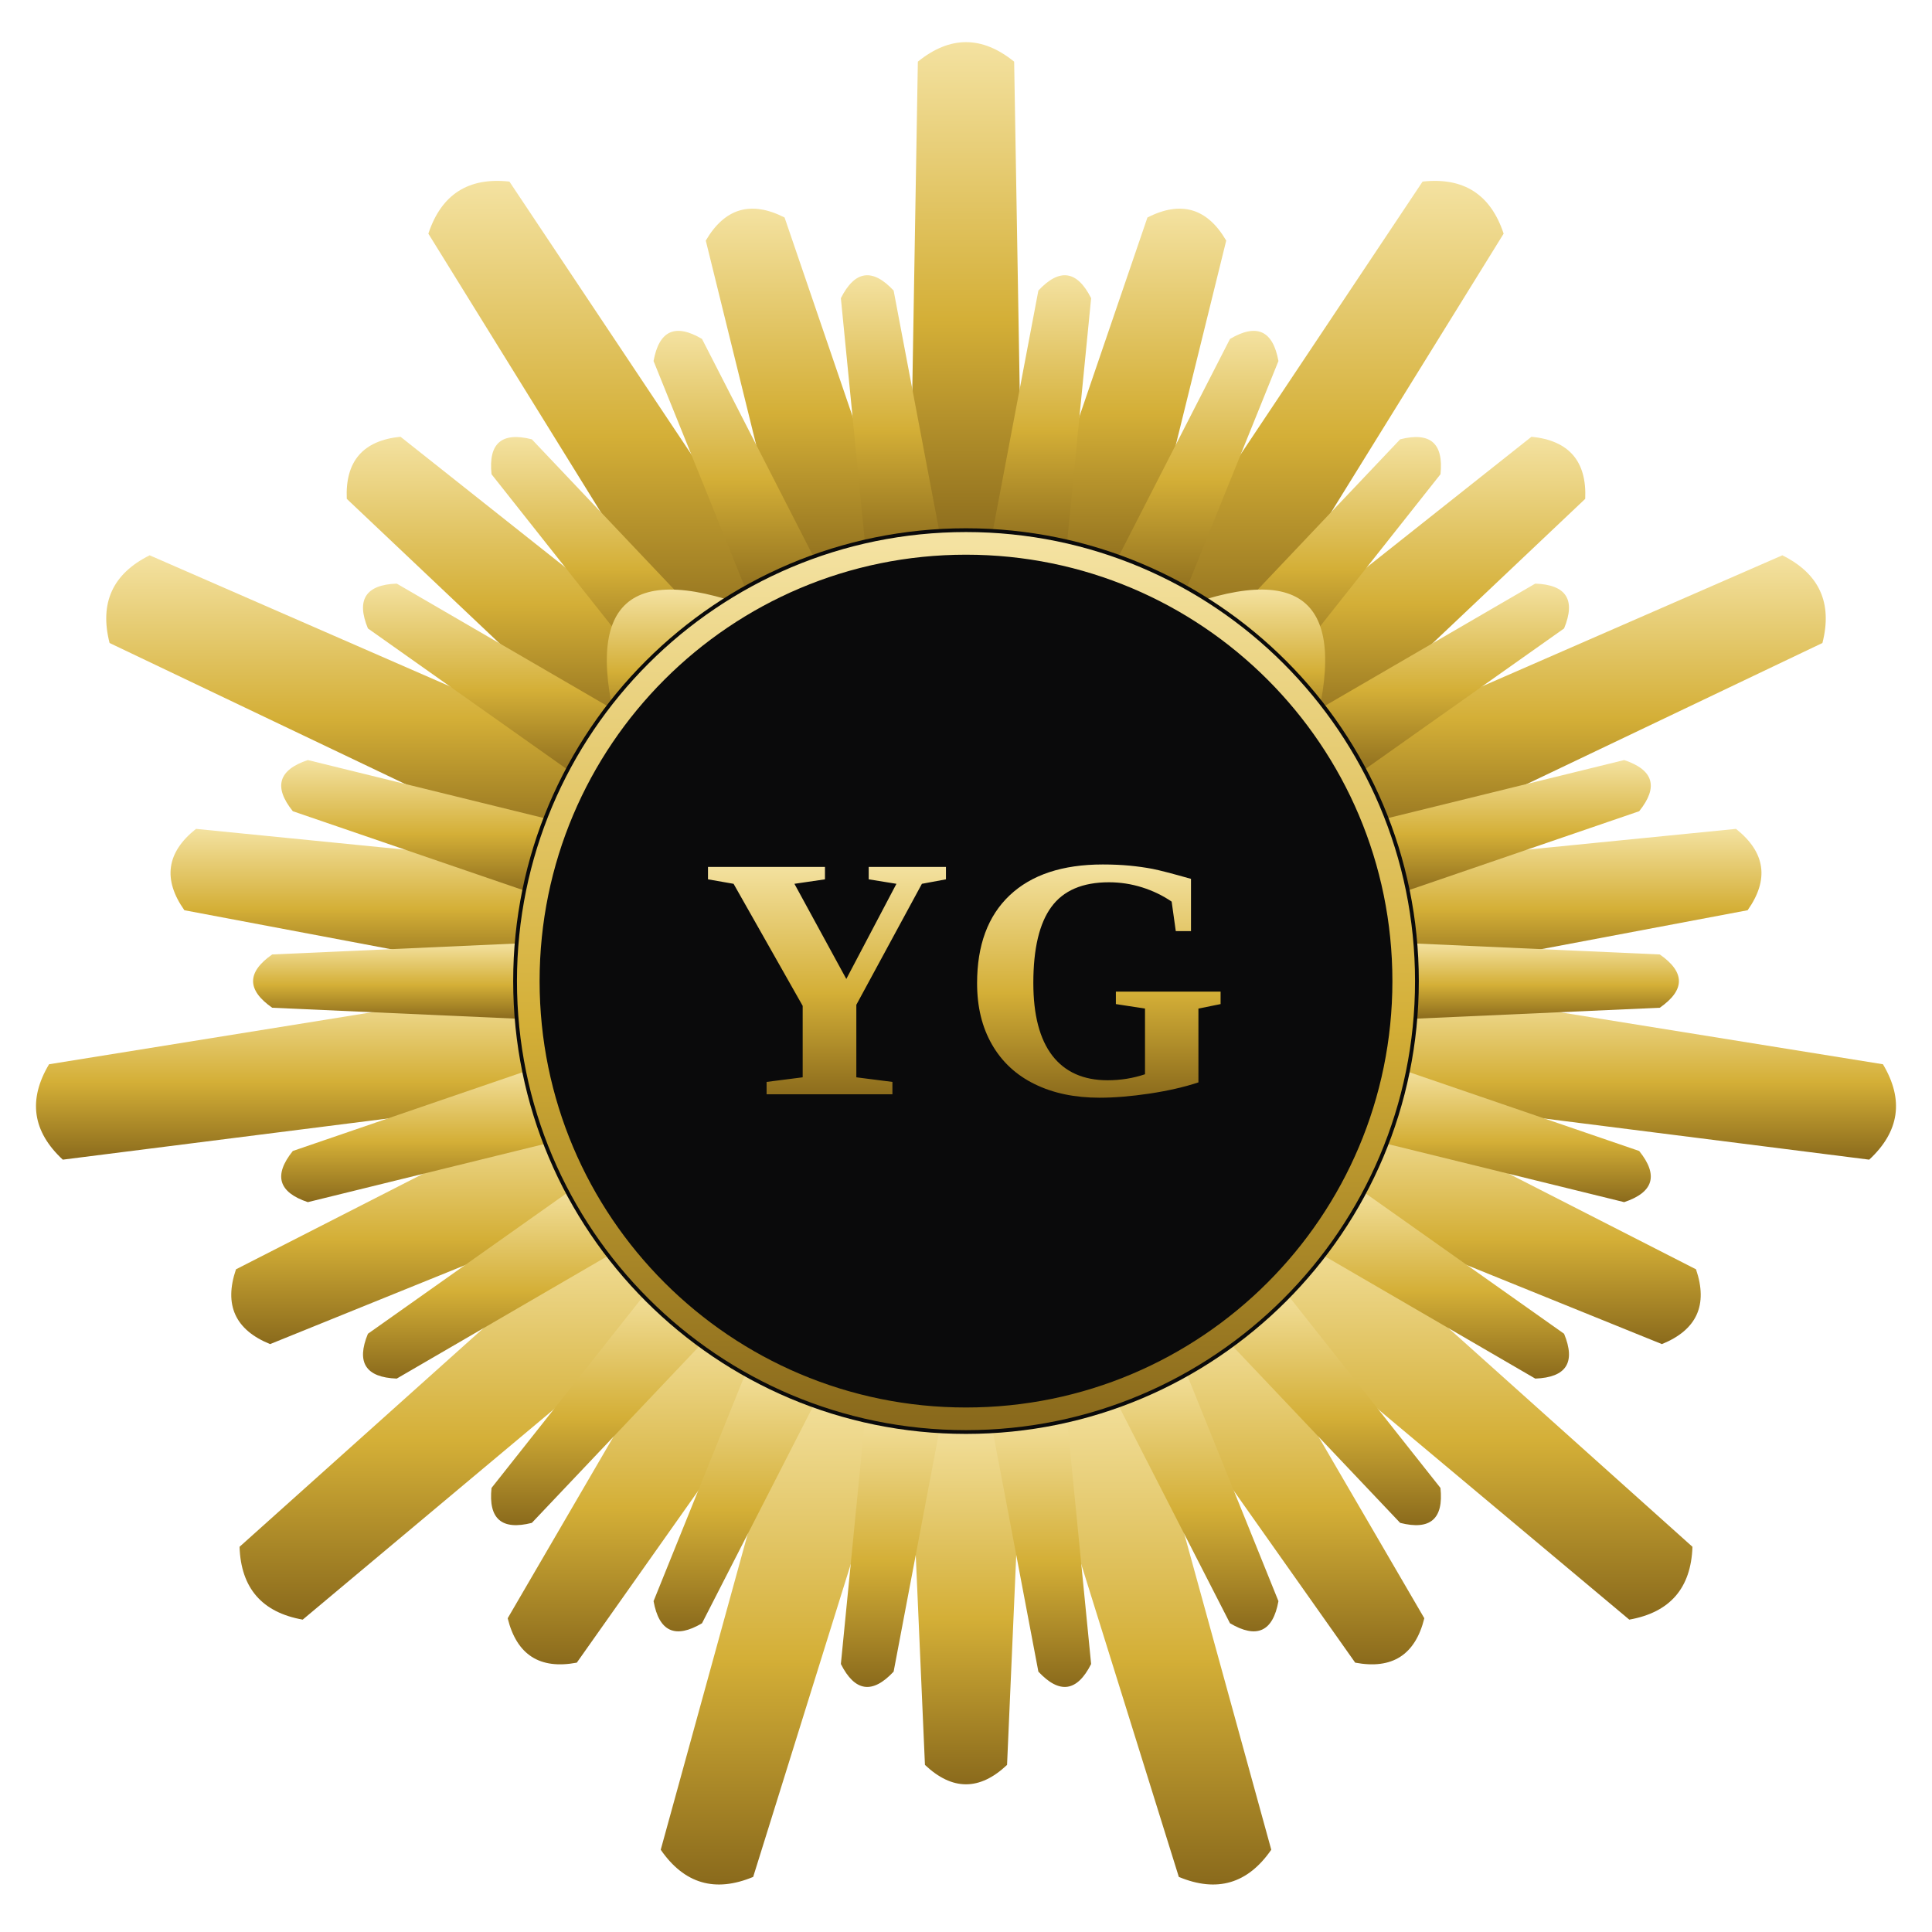
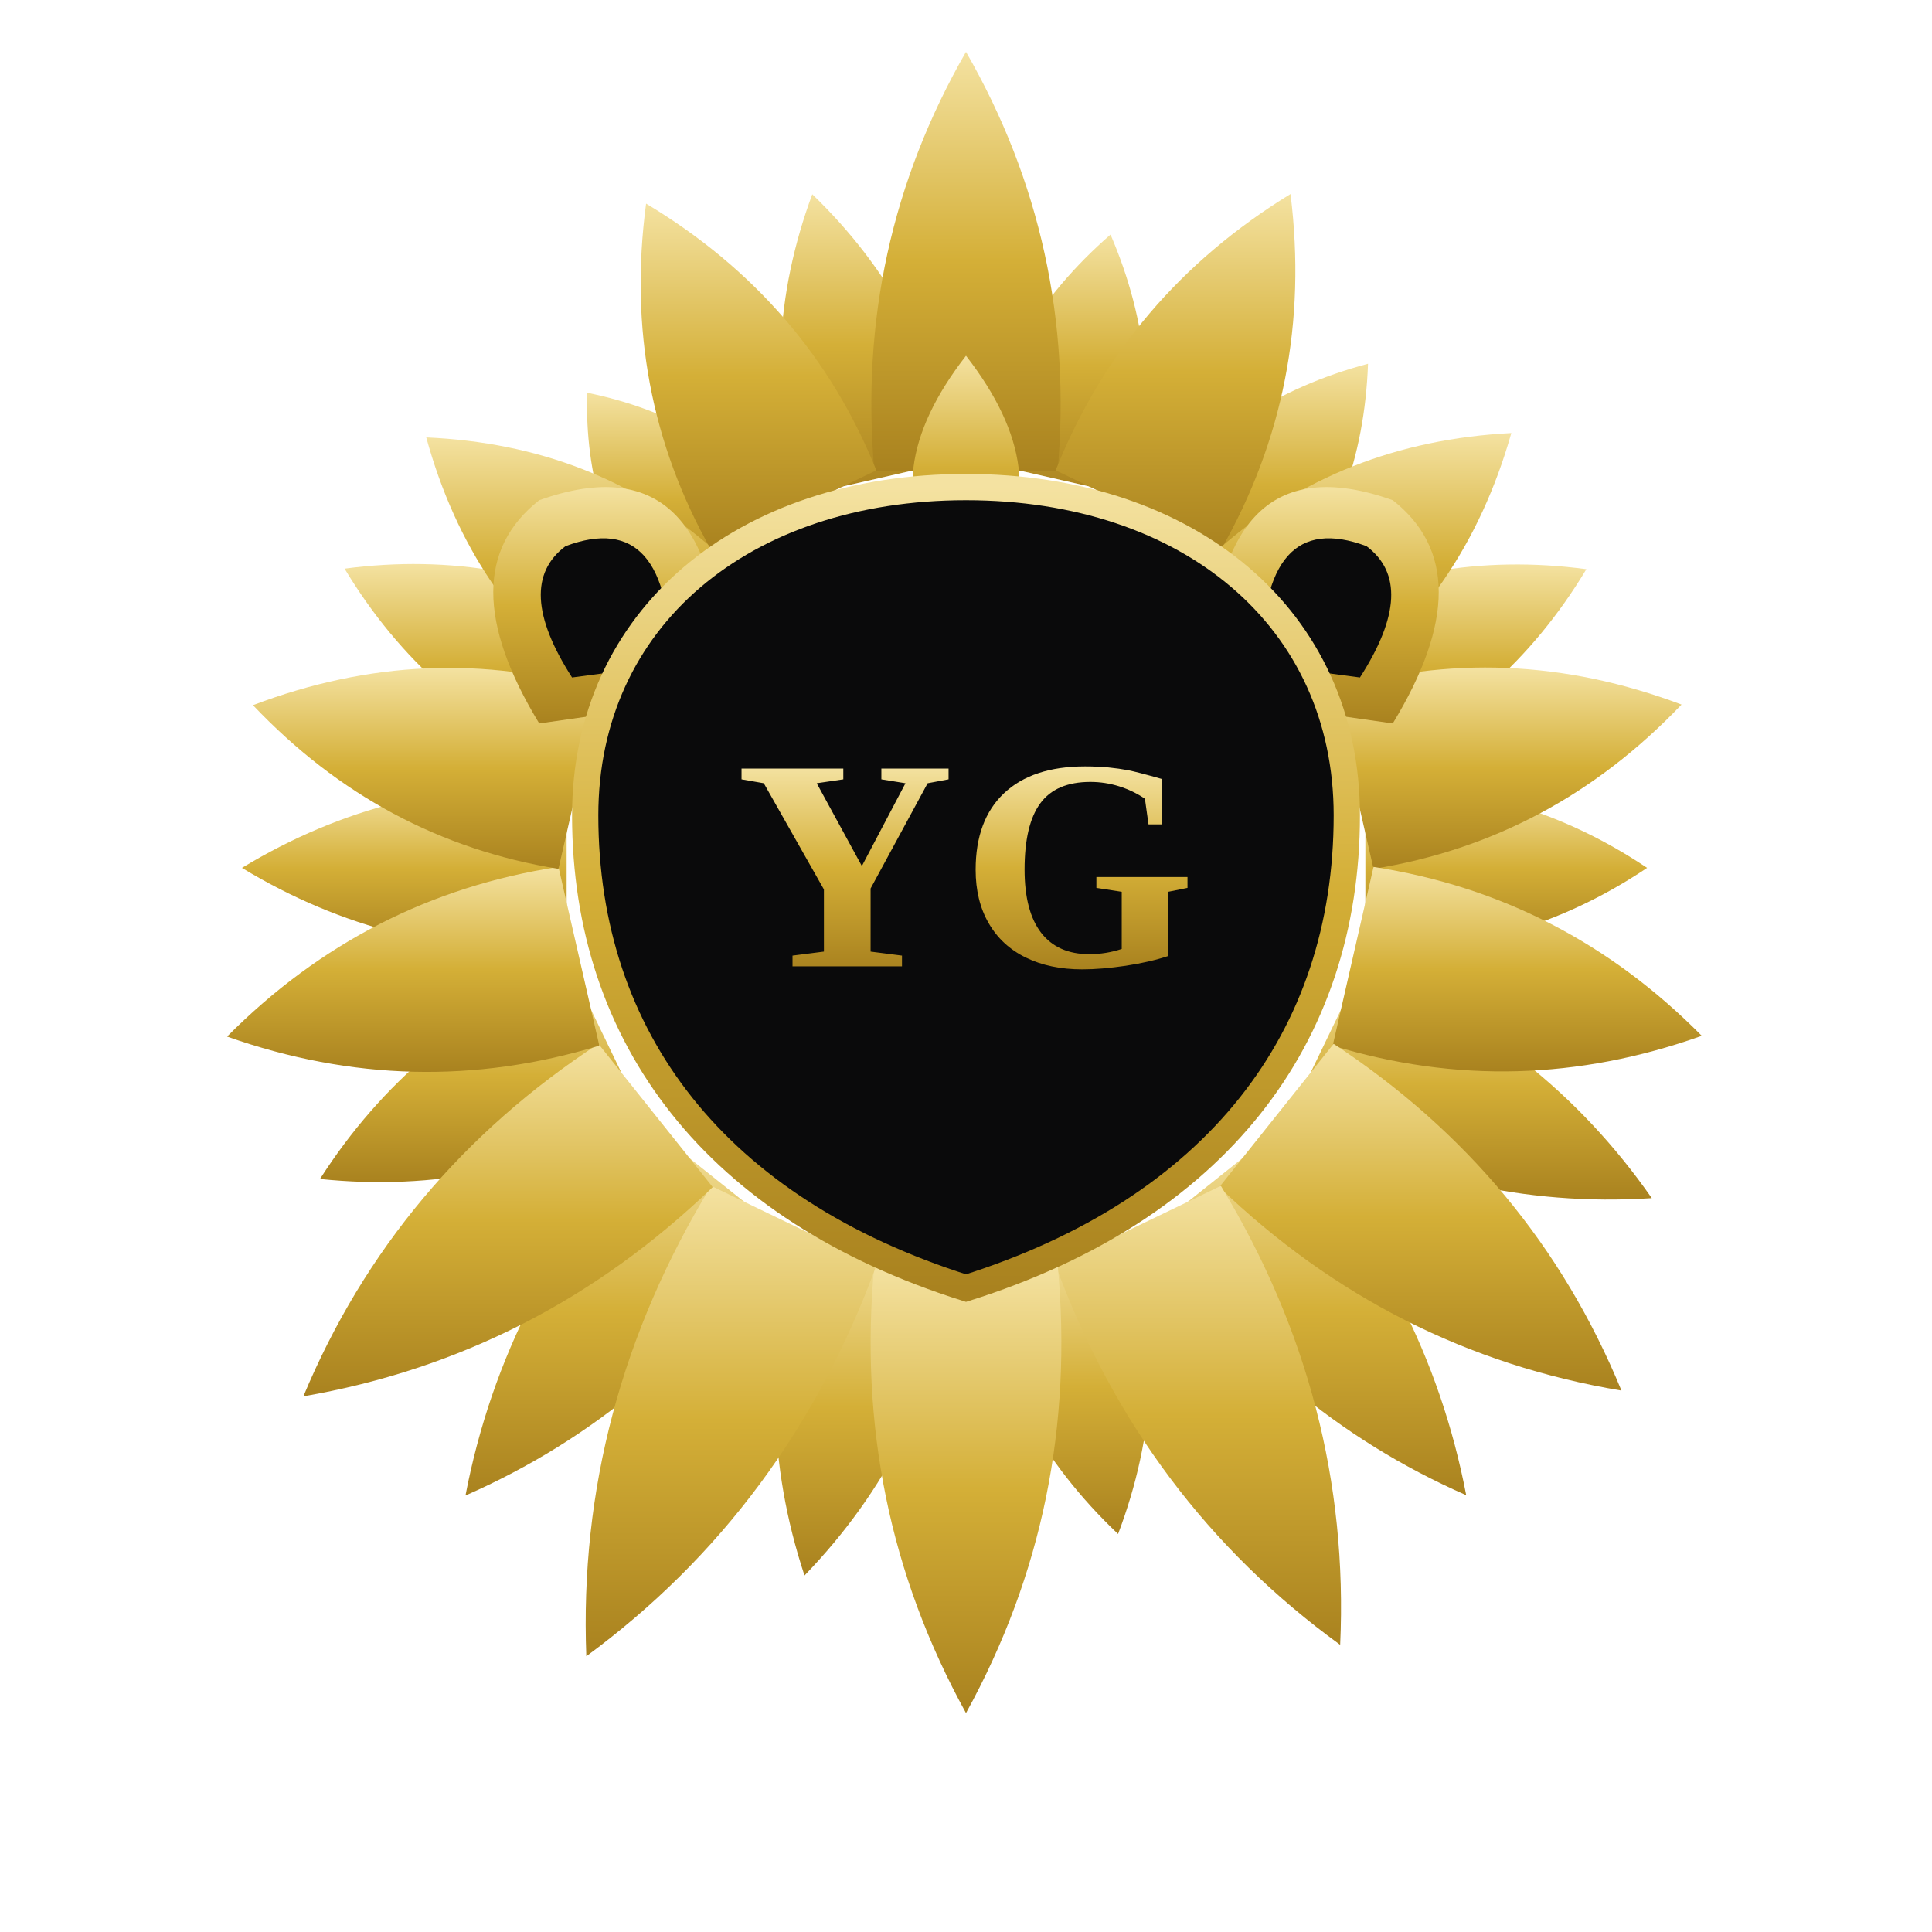
<svg xmlns="http://www.w3.org/2000/svg" viewBox="0 0 256 256" width="256" height="256" role="img" aria-label="DHAHAB lion mark">
  <defs>
    <linearGradient id="dg" x1="0" y1="0" x2="0" y2="1">
      <stop offset="0" stop-color="#f4e2a1" />
-       <stop offset="0.55" stop-color="#d4af37" />
-       <stop offset="1" stop-color="#8a6a1c" />
+       <stop offset="0.5" stop-color="#d4af37" />
+       <stop offset="1" stop-color="#a9821f" />
    </linearGradient>
  </defs>
-   <g fill="url(#dg)">
-     <path d="M120.53 72.48 L121.62 8.17 Q128 3 134.38 8.17 L135.47 72.48 Z" />
-     <path d="M137.04 72.71 L152.04 28.82 Q158.71 25.42 162.48 31.88 L151.37 76.92 Z" />
-     <path d="M152.81 77.58 L188.5 24.06 Q196.66 23.16 199.24 30.96 L165.38 85.65 Z" />
-     <path d="M166.58 86.69 L202.93 57.87 Q210.38 58.62 210.05 66.1 L176.36 97.98 Z" />
-     <path d="M177.22 99.31 L236.17 73.58 Q243.52 77.24 241.48 85.2 L183.42 112.9 Z" />
-     <path d="M183.87 114.42 L230.03 109.83 Q235.89 114.49 231.57 120.61 L185.99 129.21 Z" />
-     <path d="M185.99 130.79 L249.5 141.02 Q253.71 148.07 247.68 153.66 L183.87 145.58 Z" />
-     <path d="M183.42 147.1 L224.73 168.19 Q227.15 175.28 220.21 178.1 L177.22 160.69 Z" />
-     <path d="M176.36 162.02 L224.26 204.96 Q223.98 213.17 215.89 214.61 L166.58 173.31 Z" />
-     <path d="M165.38 174.35 L188.73 214.43 Q186.93 221.7 179.57 220.31 L152.81 182.42 Z" />
-     <path d="M151.37 183.08 L168.45 245.1 Q163.78 251.86 156.2 248.7 L137.04 187.29 Z" />
-     <path d="M135.47 187.52 L133.44 233.86 Q128 239 122.56 233.86 L120.53 187.52 Z" />
-     <path d="M118.96 187.29 L99.8 248.7 Q92.22 251.86 87.55 245.1 L104.63 183.08 Z" />
-     <path d="M103.19 182.42 L76.43 220.31 Q69.07 221.7 67.27 214.43 L90.62 174.35 Z" />
-     <path d="M89.42 173.31 L40.11 214.61 Q32.02 213.17 31.74 204.96 L79.64 162.02 Z" />
-     <path d="M78.78 160.69 L35.79 178.1 Q28.85 175.28 31.27 168.19 L72.58 147.1 Z" />
-     <path d="M72.13 145.58 L8.32 153.66 Q2.29 148.07 6.5 141.02 L70.01 130.79 Z" />
-     <path d="M70.01 129.21 L24.43 120.61 Q20.11 114.49 25.97 109.83 L72.13 114.42 Z" />
-     <path d="M72.58 112.9 L14.52 85.2 Q12.48 77.24 19.83 73.58 L78.78 99.31 Z" />
-     <path d="M79.64 97.98 L45.95 66.1 Q45.62 58.62 53.07 57.87 L89.42 86.69 Z" />
-     <path d="M90.62 85.65 L56.76 30.96 Q59.34 23.16 67.5 24.06 L103.19 77.58 Z" />
-     <path d="M104.63 76.92 L93.52 31.88 Q97.29 25.42 103.96 28.82 L118.96 72.71 Z" />
-     <path d="M131.22 72.09 L137.59 38.5 Q141.8 33.99 144.58 39.51 L141.23 73.53 Z" />
-     <path d="M147.4 75.34 L162.98 44.91 Q168.3 41.77 169.4 47.84 L156.6 79.54 Z" />
-     <path d="M162.02 83.02 L185.53 58.21 Q191.52 56.69 190.87 62.84 L169.66 89.64 Z" />
-     <path d="M173.87 94.51 L203.43 77.33 Q209.6 77.56 207.25 83.27 L179.34 103.01 Z" />
-     <path d="M182.01 108.87 L215.21 100.71 Q221.07 102.67 217.2 107.49 L184.86 118.57 Z" />
-     <path d="M185.78 124.94 L219.93 126.47 Q225 130 219.93 133.53 L185.78 135.06 Z" />
-     <path d="M184.86 141.43 L217.2 152.51 Q221.07 157.33 215.21 159.29 L182.01 151.13 Z" />
-     <path d="M179.34 156.99 L207.25 176.73 Q209.6 182.44 203.43 182.67 L173.87 165.49 Z" />
-     <path d="M169.66 170.36 L190.87 197.16 Q191.52 203.31 185.53 201.79 L162.02 176.98 Z" />
-     <path d="M156.6 180.46 L169.4 212.16 Q168.3 218.23 162.98 215.09 L147.4 184.66 Z" />
-     <path d="M141.23 186.47 L144.58 220.49 Q141.8 226.01 137.59 221.5 L131.22 187.91 Z" />
-     <path d="M124.78 187.91 L118.41 221.5 Q114.2 226.01 111.42 220.49 L114.77 186.47 Z" />
-     <path d="M108.6 184.66 L93.02 215.09 Q87.7 218.23 86.6 212.16 L99.4 180.46 Z" />
-     <path d="M93.98 176.98 L70.47 201.79 Q64.48 203.31 65.13 197.16 L86.34 170.36 Z" />
-     <path d="M82.13 165.49 L52.57 182.67 Q46.4 182.44 48.75 176.73 L76.66 156.99 Z" />
-     <path d="M73.99 151.13 L40.79 159.29 Q34.93 157.33 38.8 152.51 L71.14 141.43 Z" />
-     <path d="M70.22 135.06 L36.07 133.53 Q31 130 36.07 126.47 L70.22 124.94 Z" />
-     <path d="M71.14 118.57 L38.8 107.49 Q34.93 102.67 40.79 100.71 L73.99 108.87 Z" />
-     <path d="M76.66 103.01 L48.75 83.27 Q46.4 77.56 52.57 77.33 L82.13 94.51 Z" />
-     <path d="M86.34 89.64 L65.13 62.84 Q64.48 56.69 70.47 58.21 L93.98 83.02 Z" />
-     <path d="M99.4 79.54 L86.6 47.84 Q87.7 41.77 93.02 44.91 L108.6 75.34 Z" />
-     <path d="M114.77 73.53 L111.42 39.51 Q114.2 33.99 118.41 38.5 L124.78 72.09 Z" />
-     <path d="M82.13 97.88 Q74.47 70.55 100.85 81.02 Z" />
-     <path d="M155.15 81.02 Q181.53 70.55 173.87 97.88 Z" />
+   <g>
+     <g fill="url(#dg)">
+       <path d="M129.28 61.02 Q132.86 43.52 147.15 31.08 Q154.64 48.49 150.27 65.81 Z" />
+       <path d="M152.58 66.92 Q163.22 53.01 181.27 48.2 Q180.6 66.87 169.41 80.34 Z" />
+       <path d="M171 82.34 Q189.24 72.62 210.2 75.42 Q199.32 93.54 180.35 101.74 Z" />
+       <path d="M180.92 104.23 Q201.04 103.47 218.25 115 Q201.04 126.53 180.92 125.77 Z" />
+       <path d="M180.35 128.26 Q204.39 137.98 218.87 158.76 Q193.6 160.39 171 147.66 Z" />
+       <path d="M169.41 149.66 Q189.06 170.87 194.28 198.12 Q168.89 186.97 152.58 163.08 Z" />
+       <path d="M150.27 164.19 Q155.55 183.78 148.15 203.26 Q133.02 188.92 129.28 168.98 Z" />
+       <path d="M126.72 168.98 Q122.77 192.02 106.6 208.76 Q99.3 186.66 105.73 164.19 Z" />
+       <path d="M103.42 163.08 Q87.1 187 61.68 198.16 Q66.91 170.9 86.59 149.66 Z" />
+       <path d="M85 147.66 Q65.05 158.56 42.4 156.22 Q54.69 137.05 75.65 128.26 Z" />
+       <path d="M75.08 125.77 Q51.88 127.02 32.06 115 Q51.88 102.98 75.08 104.23 Z" />
+       <path d="M75.65 101.74 Q56.6 93.52 45.66 75.35 Q66.69 72.57 85 82.34 Z" />
+       <path d="M86.59 80.34 Q77.39 68.7 77.79 52.04 Q94.12 55.36 103.42 66.92 Z" />
+       <path d="M105.73 65.81 Q100.24 45.7 107.63 25.74 Q122.94 40.51 126.72 61.02 Z" />
+       <path d="M115.85 62.38 Q113.25 32.54 128 6.87 Q142.75 32.54 140.15 62.38 Z" />
+       <path d="M139.88 62.32 Q149.16 39.09 171 25.71 Q174.16 51.13 161.77 72.87 Z" />
+       <path d="M161.56 72.7 Q177.57 58.55 200.26 57.38 Q194.07 79.23 176.71 91.69 Z" />
+       <path d="M176.59 91.45 Q199.6 84.61 222.81 93.36 Q205.7 111.31 182 115.13 Z" />
+       <path d="M182 114.87 Q207.21 118.76 225.49 137.25 Q201 145.98 176.59 138.55 Z" />
+       <path d="M176.71 138.31 Q203.1 155.66 214.85 184.26 Q184.35 179.17 161.56 157.3 Z" />
+       <path d="M161.77 157.13 Q179.04 185.63 177.58 217.95 Q151.4 198.94 139.88 167.68 Z" />
+       <path d="M140.15 167.62 Q143.12 199.55 128 226.99 Q112.88 199.55 115.85 167.62 Z" />
+       <path d="M116.12 167.68 Q104.35 199.84 77.69 219.46 Q76.42 186.38 94.23 157.13 Z" />
+       <path d="M94.44 157.3 Q71.21 179.67 40.2 185.02 Q52.32 155.98 79.29 138.31 Z" />
+       <path d="M79.41 138.55 Q54.79 146.07 30.09 137.35 Q48.55 118.77 74 114.87 Z" />
+       <path d="M74 115.13 Q50.49 111.32 33.52 93.44 Q56.57 84.68 79.41 91.45 Z" />
+       <path d="M79.29 91.69 Q62.39 79.48 56.48 57.96 Q78.77 58.94 94.44 72.7 Z" />
+       <path d="M94.23 72.87 Q82.3 51.76 85.61 26.98 Q107.05 39.83 116.12 62.32 Z" />
+     </g>
+     <g transform="translate(128 115) scale(0.87) translate(-128 -115)">
+       <path d="M91 89 Q91 49 63 59 Q49 70 63 93 Z" fill="url(#dg)" />
+       <path d="M165 89 Q165 49 193 59 Q207 70 193 93 Z" fill="url(#dg)" />
+       <path d="M83 84 Q83 60 67 66 Q59 72 68 86 Z" fill="#0a0a0b" />
+       <path d="M173 84 Q173 60 189 66 Q197 72 188 86 Z" fill="#0a0a0b" />
+       <path d="M128 37 Q142 55 132 69 Q128 73 124 69 Q114 55 128 37 Z" fill="url(#dg)" />
+     </g>
  </g>
-   <circle cx="128" cy="130" r="60" fill="#0a0a0b" />
-   <circle cx="128" cy="130" r="58" fill="none" stroke="url(#dg)" stroke-width="3" />
-   <text x="128" y="145" font-family="Georgia,'Times New Roman',serif" font-weight="700" font-size="46" letter-spacing="1" fill="url(#dg)" text-anchor="middle">YG</text>
+   <g transform="translate(128 115) scale(0.87) translate(-128 -115)">
+     <path d="M128 57 C162 57 186 77 186 107 C186 141 166 167 128 179 C90 167 70 141 70 107 C70 77 94 57 128 57 Z" fill="#0a0a0b" stroke="url(#dg)" stroke-width="4" />
+     <text x="128" y="130" font-family="Georgia,'Times New Roman',serif" font-weight="700" font-size="46" letter-spacing="1" fill="url(#dg)" text-anchor="middle">YG</text>
+   </g>
</svg>
